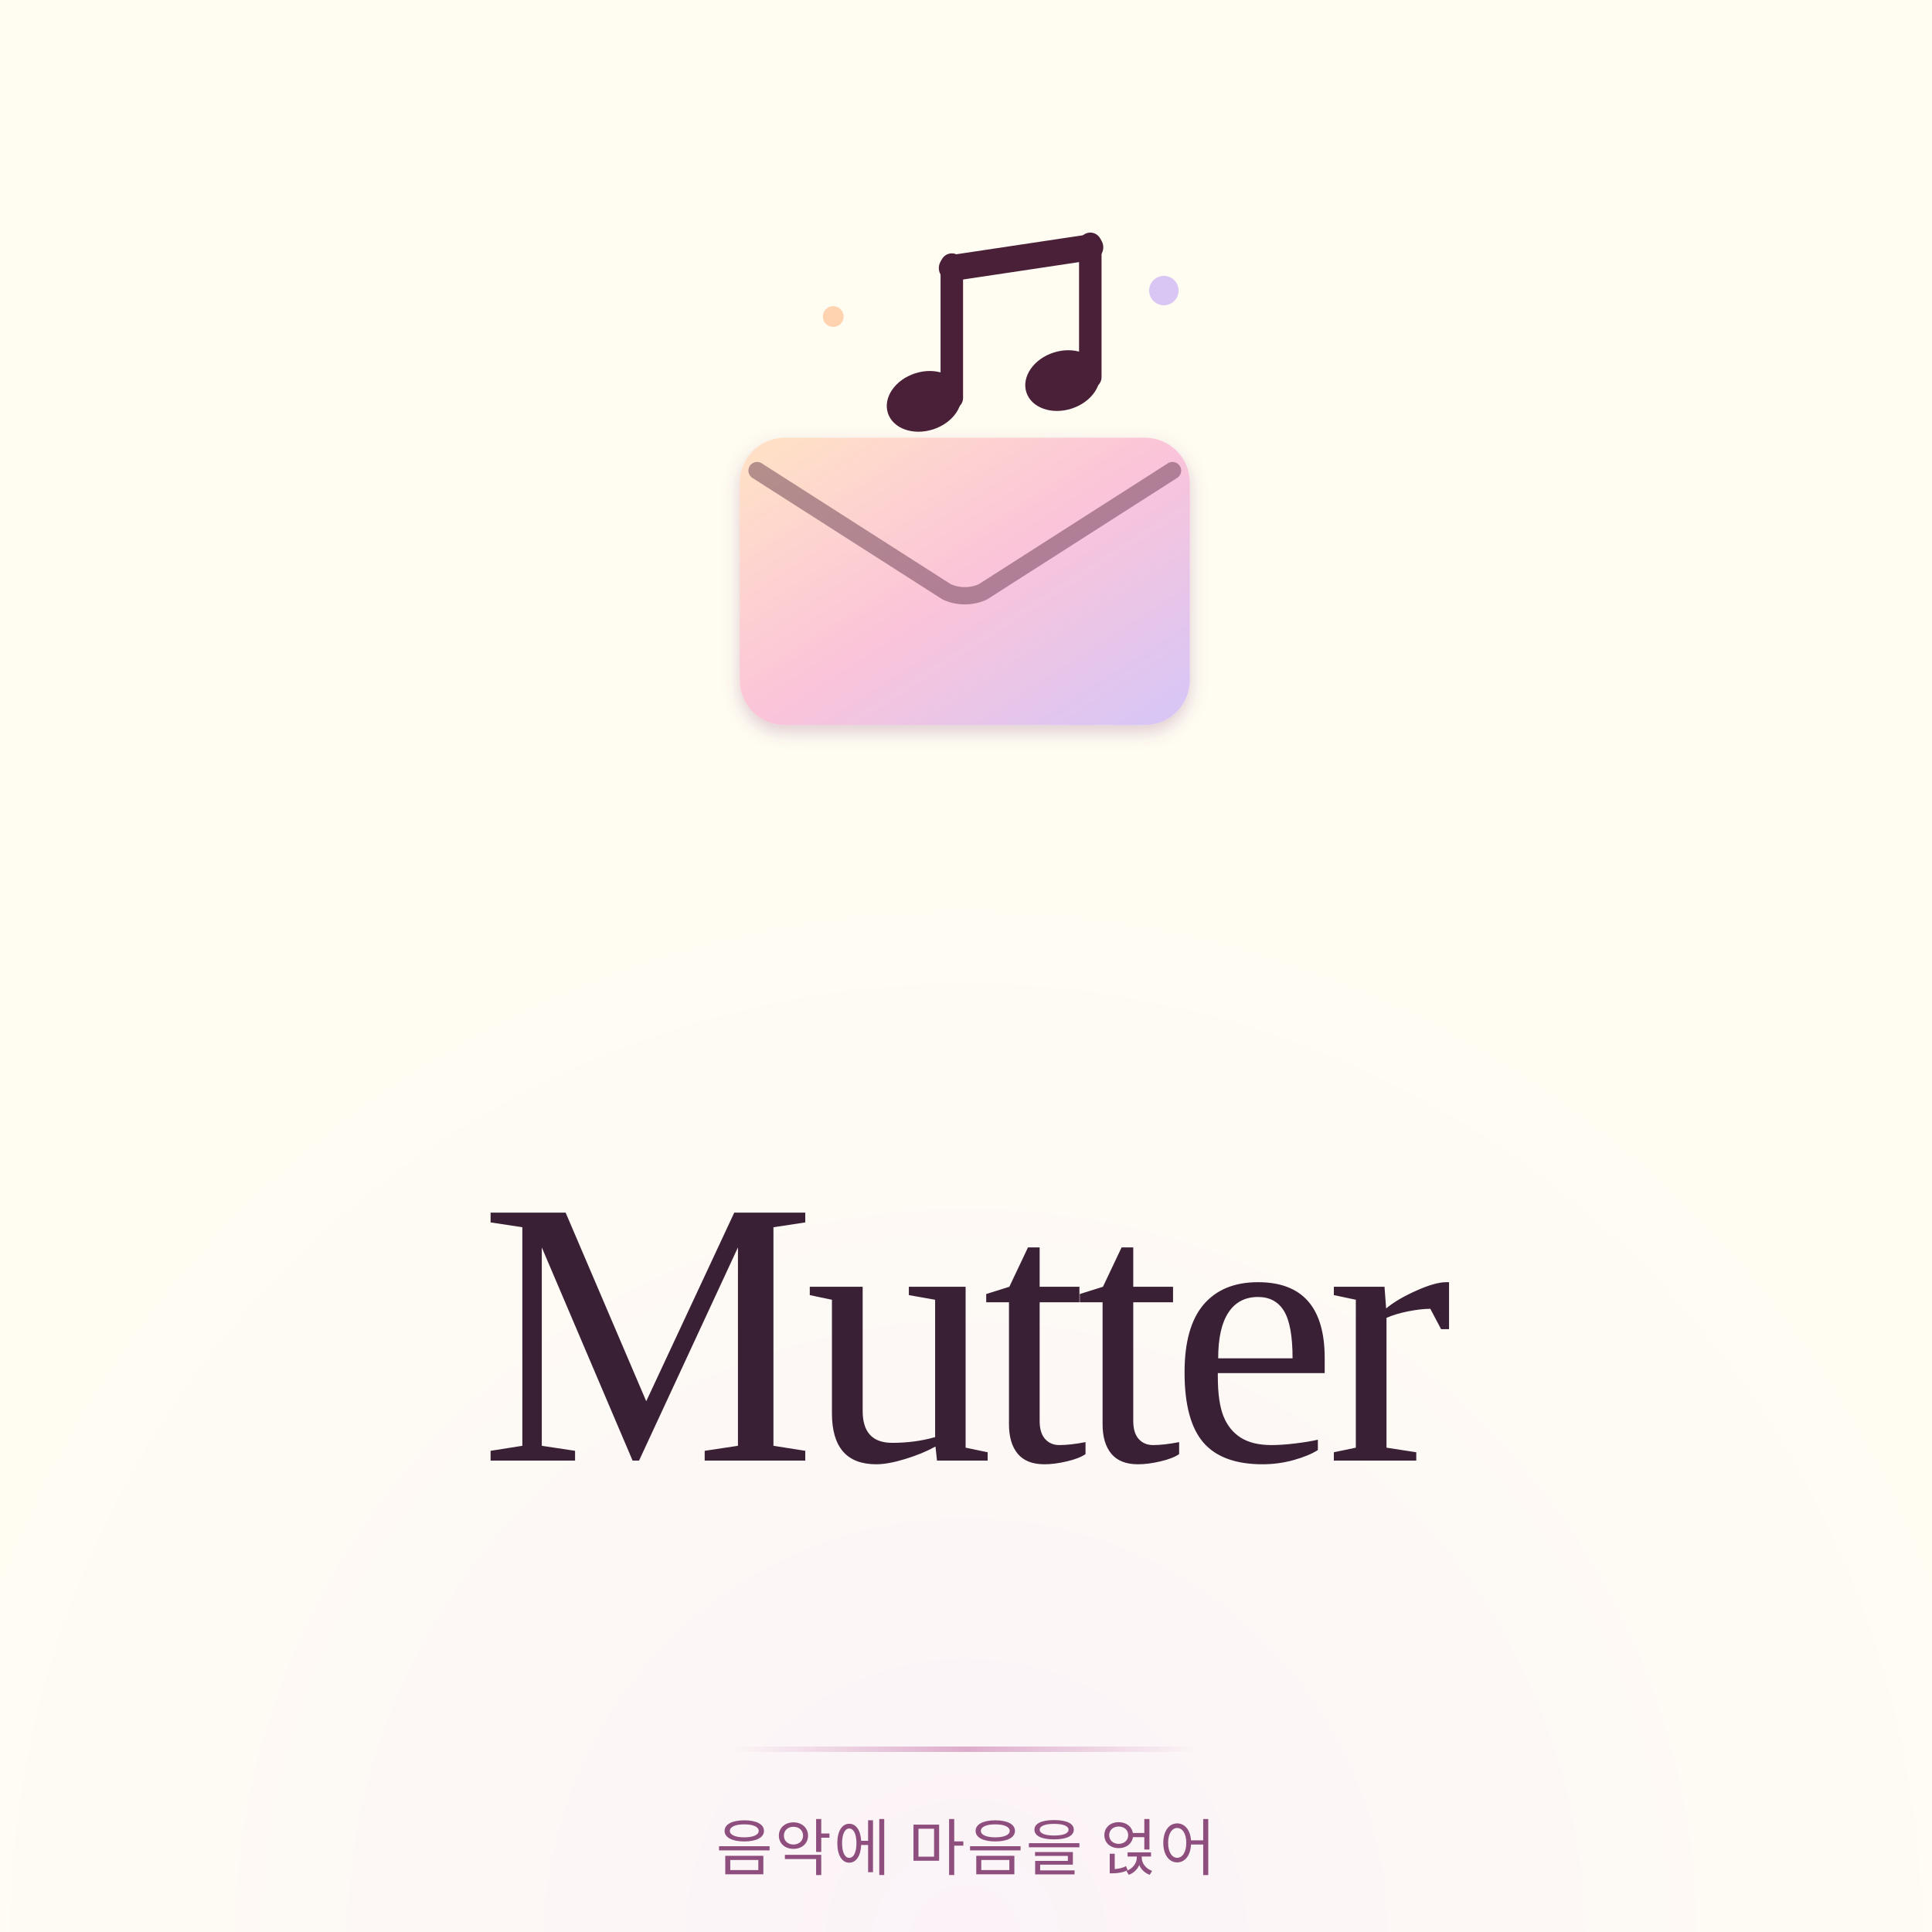
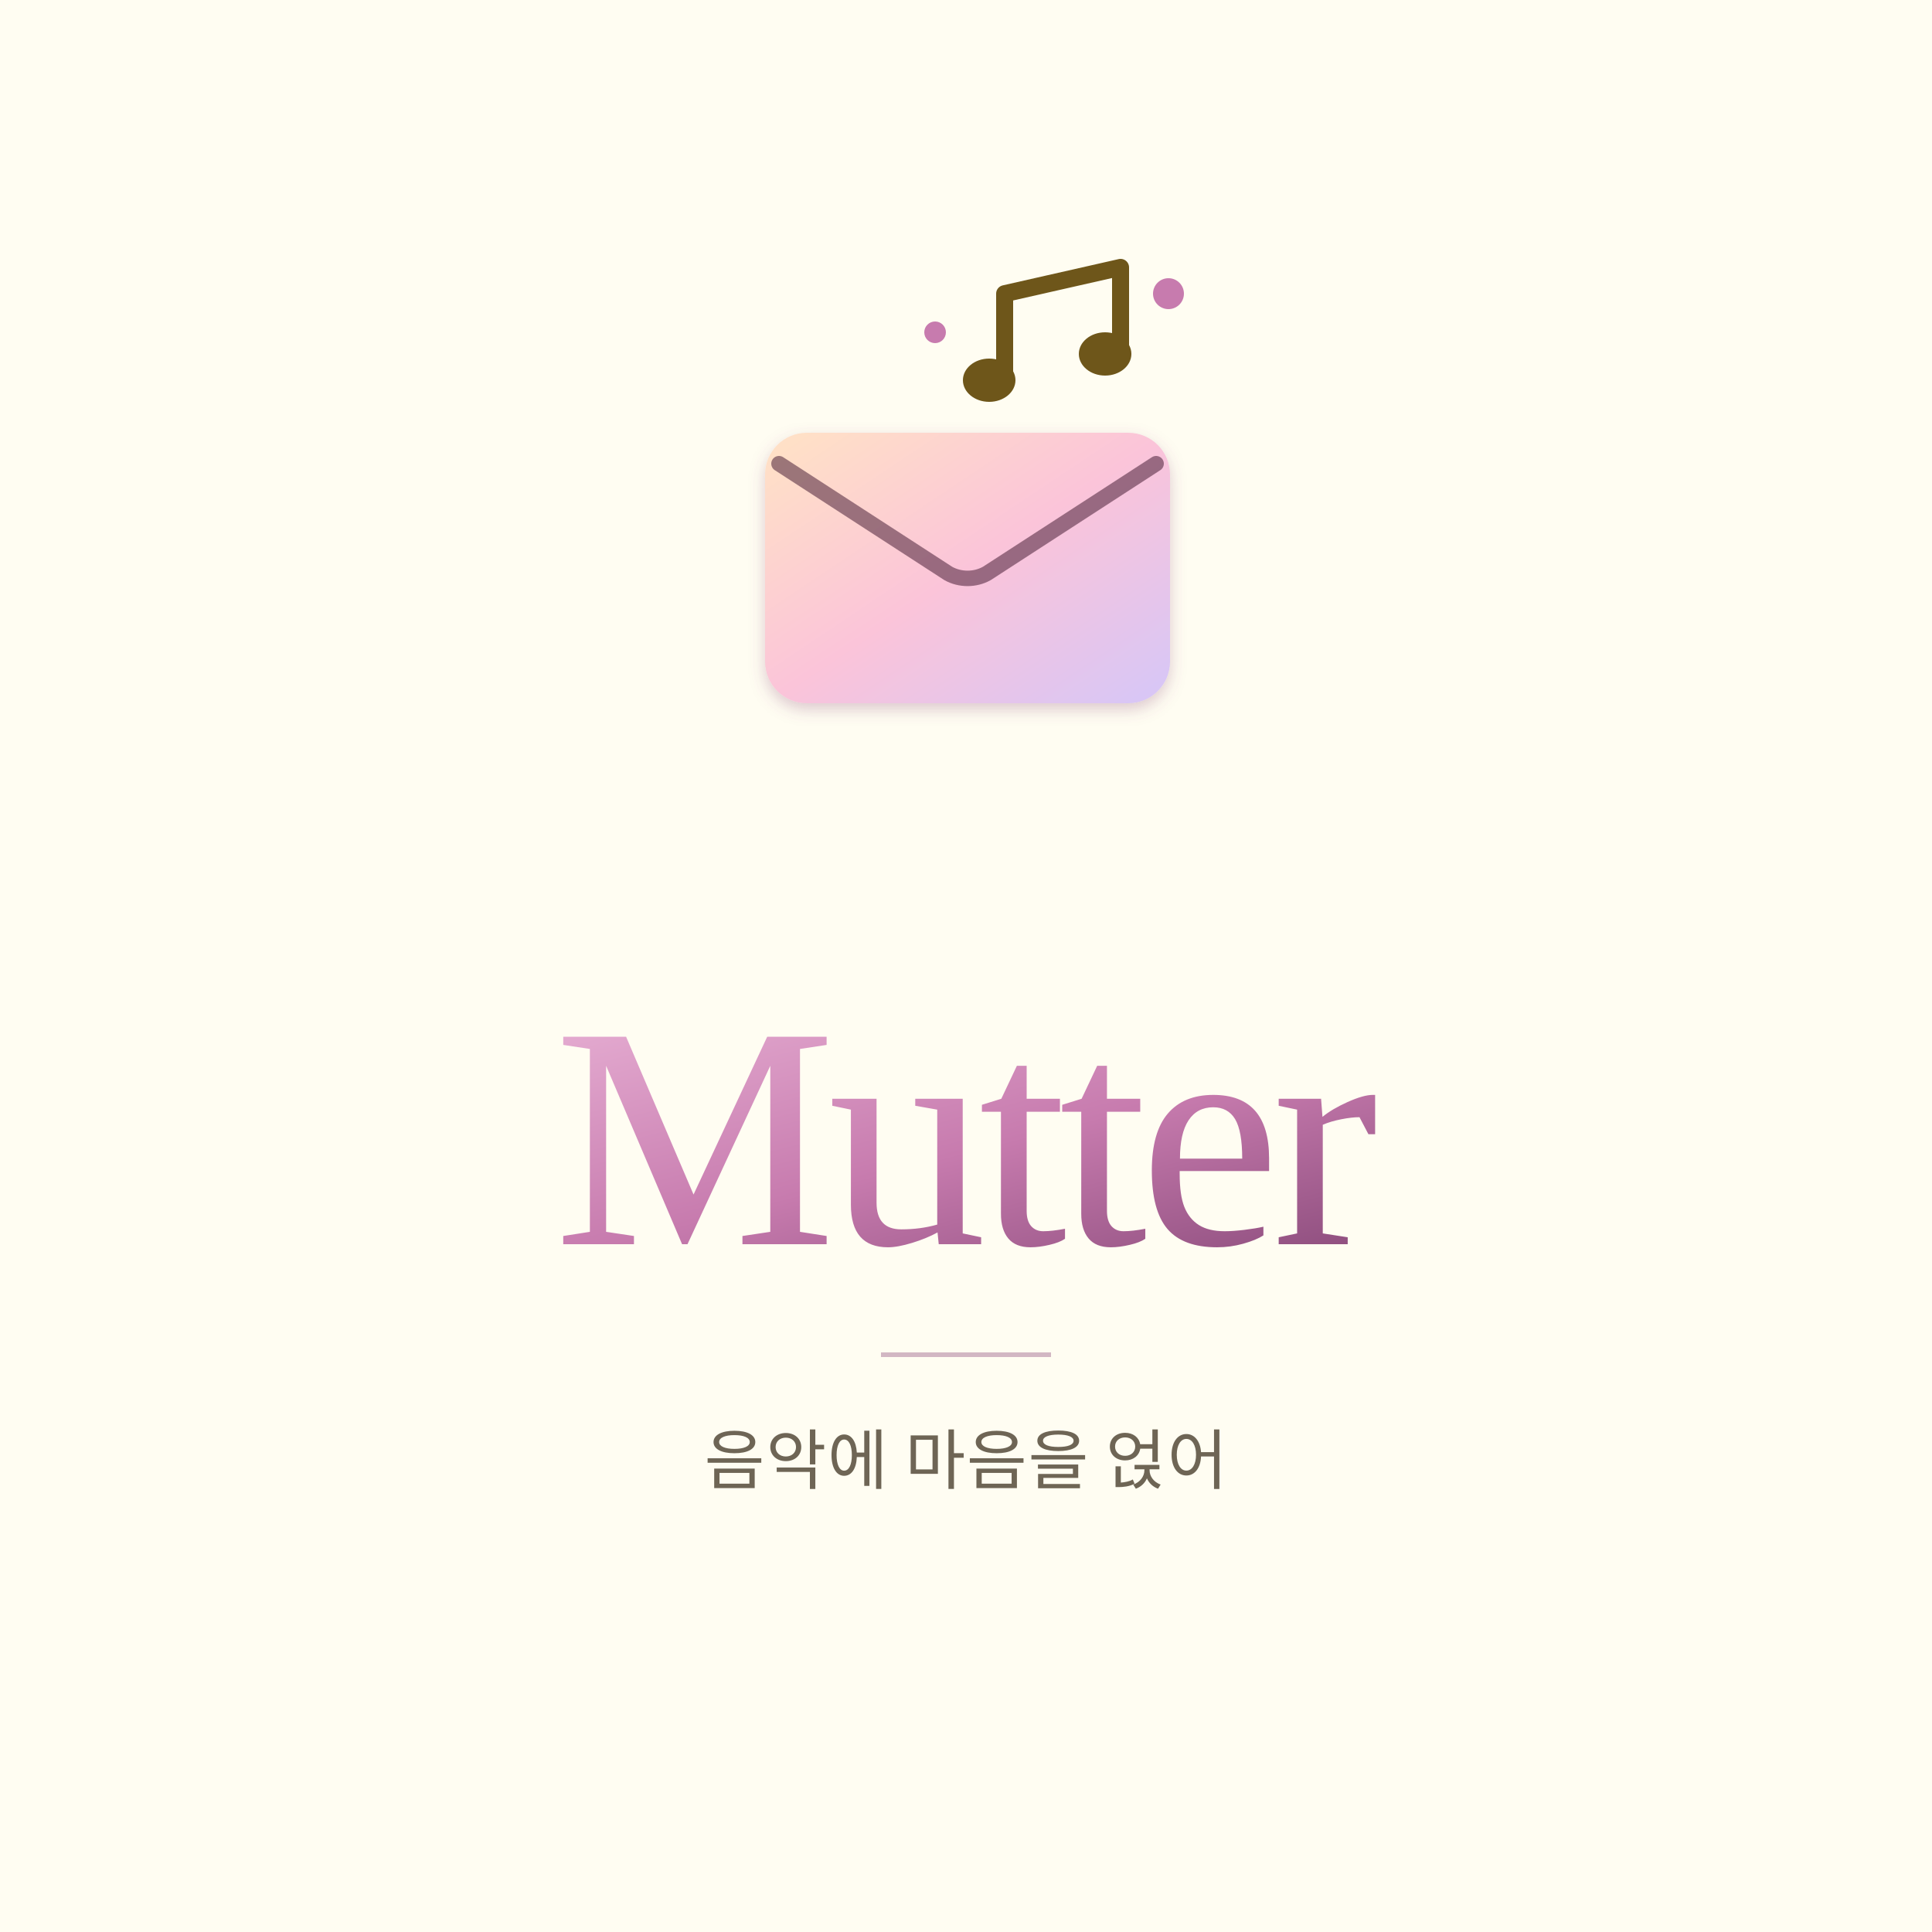
<svg xmlns="http://www.w3.org/2000/svg" viewBox="0 0 500 500" width="500" height="500" role="img" aria-label="Mutter — 음악에 마음을 얹어">
  <defs>
-     <radialGradient id="mo-bg" cx="0.5" cy="1" r="1.05">
-       <stop offset="0" stop-color="#FBF3F8" />
-       <stop offset="0.55" stop-color="#FFFDF2" />
-     </radialGradient>
-     <linearGradient id="mo-foil" x1="0.05" y1="0.05" x2="0.95" y2="0.95">
+     <linearGradient id="iv-foil" x1="0.05" y1="0.05" x2="0.95" y2="0.95">
      <stop offset="0" stop-color="#FFE0C7" />
      <stop offset="0.5" stop-color="#FBC4D9" />
      <stop offset="1" stop-color="#D9C6F5" />
    </linearGradient>
-     <linearGradient id="mo-rule" x1="0" y1="0" x2="1" y2="0">
-       <stop offset="0" stop-color="#C77BAE" stop-opacity="0" />
-       <stop offset="0.5" stop-color="#C77BAE" stop-opacity="0.6" />
-       <stop offset="1" stop-color="#C77BAE" stop-opacity="0" />
+     <linearGradient id="iv-word" x1="0" y1="0" x2="1" y2="1">
+       <stop offset="0" stop-color="#E3A9CF" />
+       <stop offset="0.52" stop-color="#C77BAE" />
+       <stop offset="1" stop-color="#8E4E7E" />
    </linearGradient>
-     <filter id="mo-soft" x="-40%" y="-40%" width="180%" height="180%">
-       <feDropShadow dx="0" dy="8" stdDeviation="10" flood-color="#8E4E7E" flood-opacity="0.28" />
+     <filter id="iv-soft" x="-40%" y="-40%" width="180%" height="180%">
+       <feDropShadow dx="0" dy="8" stdDeviation="10" flood-color="#8E4E7E" flood-opacity="0.30" />
    </filter>
  </defs>
-   <rect width="500" height="500" fill="url(#mo-bg)" />
-   <g transform="translate(135,8) scale(0.224)">
-     <g stroke="#4A2038" stroke-width="26" stroke-linecap="round" stroke-linejoin="round" fill="none">
-       <path d="M497 424 V270" />
-       <path d="M657 400 V246" />
-       <path d="M497 274 L657 250" stroke-width="30" />
+   <rect width="500" height="500" fill="#FFFDF2" />
+   <g transform="translate(148,26) scale(0.2)">
+     <g filter="url(#iv-soft)">
+       <rect x="250" y="430" width="524" height="350" rx="54" fill="url(#iv-foil)" />
+       <path d="M268 470 L487 612 a46 40 0 0 0 50 0 L756 470" fill="none" stroke="#4A2038" stroke-opacity="0.55" stroke-width="20" stroke-linecap="round" stroke-linejoin="round" />
    </g>
-     <ellipse cx="465" cy="428" rx="44" ry="34" fill="#4A2038" transform="rotate(-18 465 428)" />
-     <ellipse cx="625" cy="404" rx="44" ry="34" fill="#4A2038" transform="rotate(-18 625 404)" />
-     <circle cx="742" cy="300" r="17" fill="#D9C6F5" />
-     <circle cx="360" cy="330" r="12" fill="#FFD3B0" />
-     <g filter="url(#mo-soft)">
-       <rect x="252" y="470" width="520" height="332" rx="52" fill="url(#mo-foil)" />
-       <path d="M272 508 L491 648 a44 38 0 0 0 42 0 L752 508" fill="none" stroke="#4A2038" stroke-opacity="0.42" stroke-width="20" stroke-linecap="round" stroke-linejoin="round" />
+     <g fill="none" stroke="#6E561A" stroke-width="22" stroke-linecap="round" stroke-linejoin="round">
+       <path d="M560 360 V250 l150 -34 v100" />
    </g>
+     <ellipse cx="540" cy="362" rx="34" ry="28" fill="#6E561A" />
+     <ellipse cx="690" cy="328" rx="34" ry="28" fill="#6E561A" />
+     <circle cx="772" cy="250" r="20" fill="#C77BAE" />
+     <circle cx="470" cy="300" r="14" fill="#C77BAE" />
  </g>
-   <text class="wm" x="250" y="378" text-anchor="middle" font-size="98" letter-spacing="-3" fill="#3A2034">Mutter</text>
-   <rect x="190" y="452" width="120" height="1.4" fill="url(#mo-rule)" />
-   <text class="tag" x="250" y="484" text-anchor="middle" font-size="16" letter-spacing="0.5" fill="#8E4E7E">음악에 마음을 얹어</text>
+   <text class="wm" x="250" y="322" text-anchor="middle" font-size="82" letter-spacing="-2" fill="url(#iv-word)">Mutter</text>
+   <rect x="228" y="350" width="44" height="1.2" fill="#8E4E7E" fill-opacity="0.4" />
+   <text class="tag" x="250" y="384" text-anchor="middle" font-size="17" letter-spacing="0.3" fill="#6E6555">음악에 마음을 얹어</text>
</svg>
